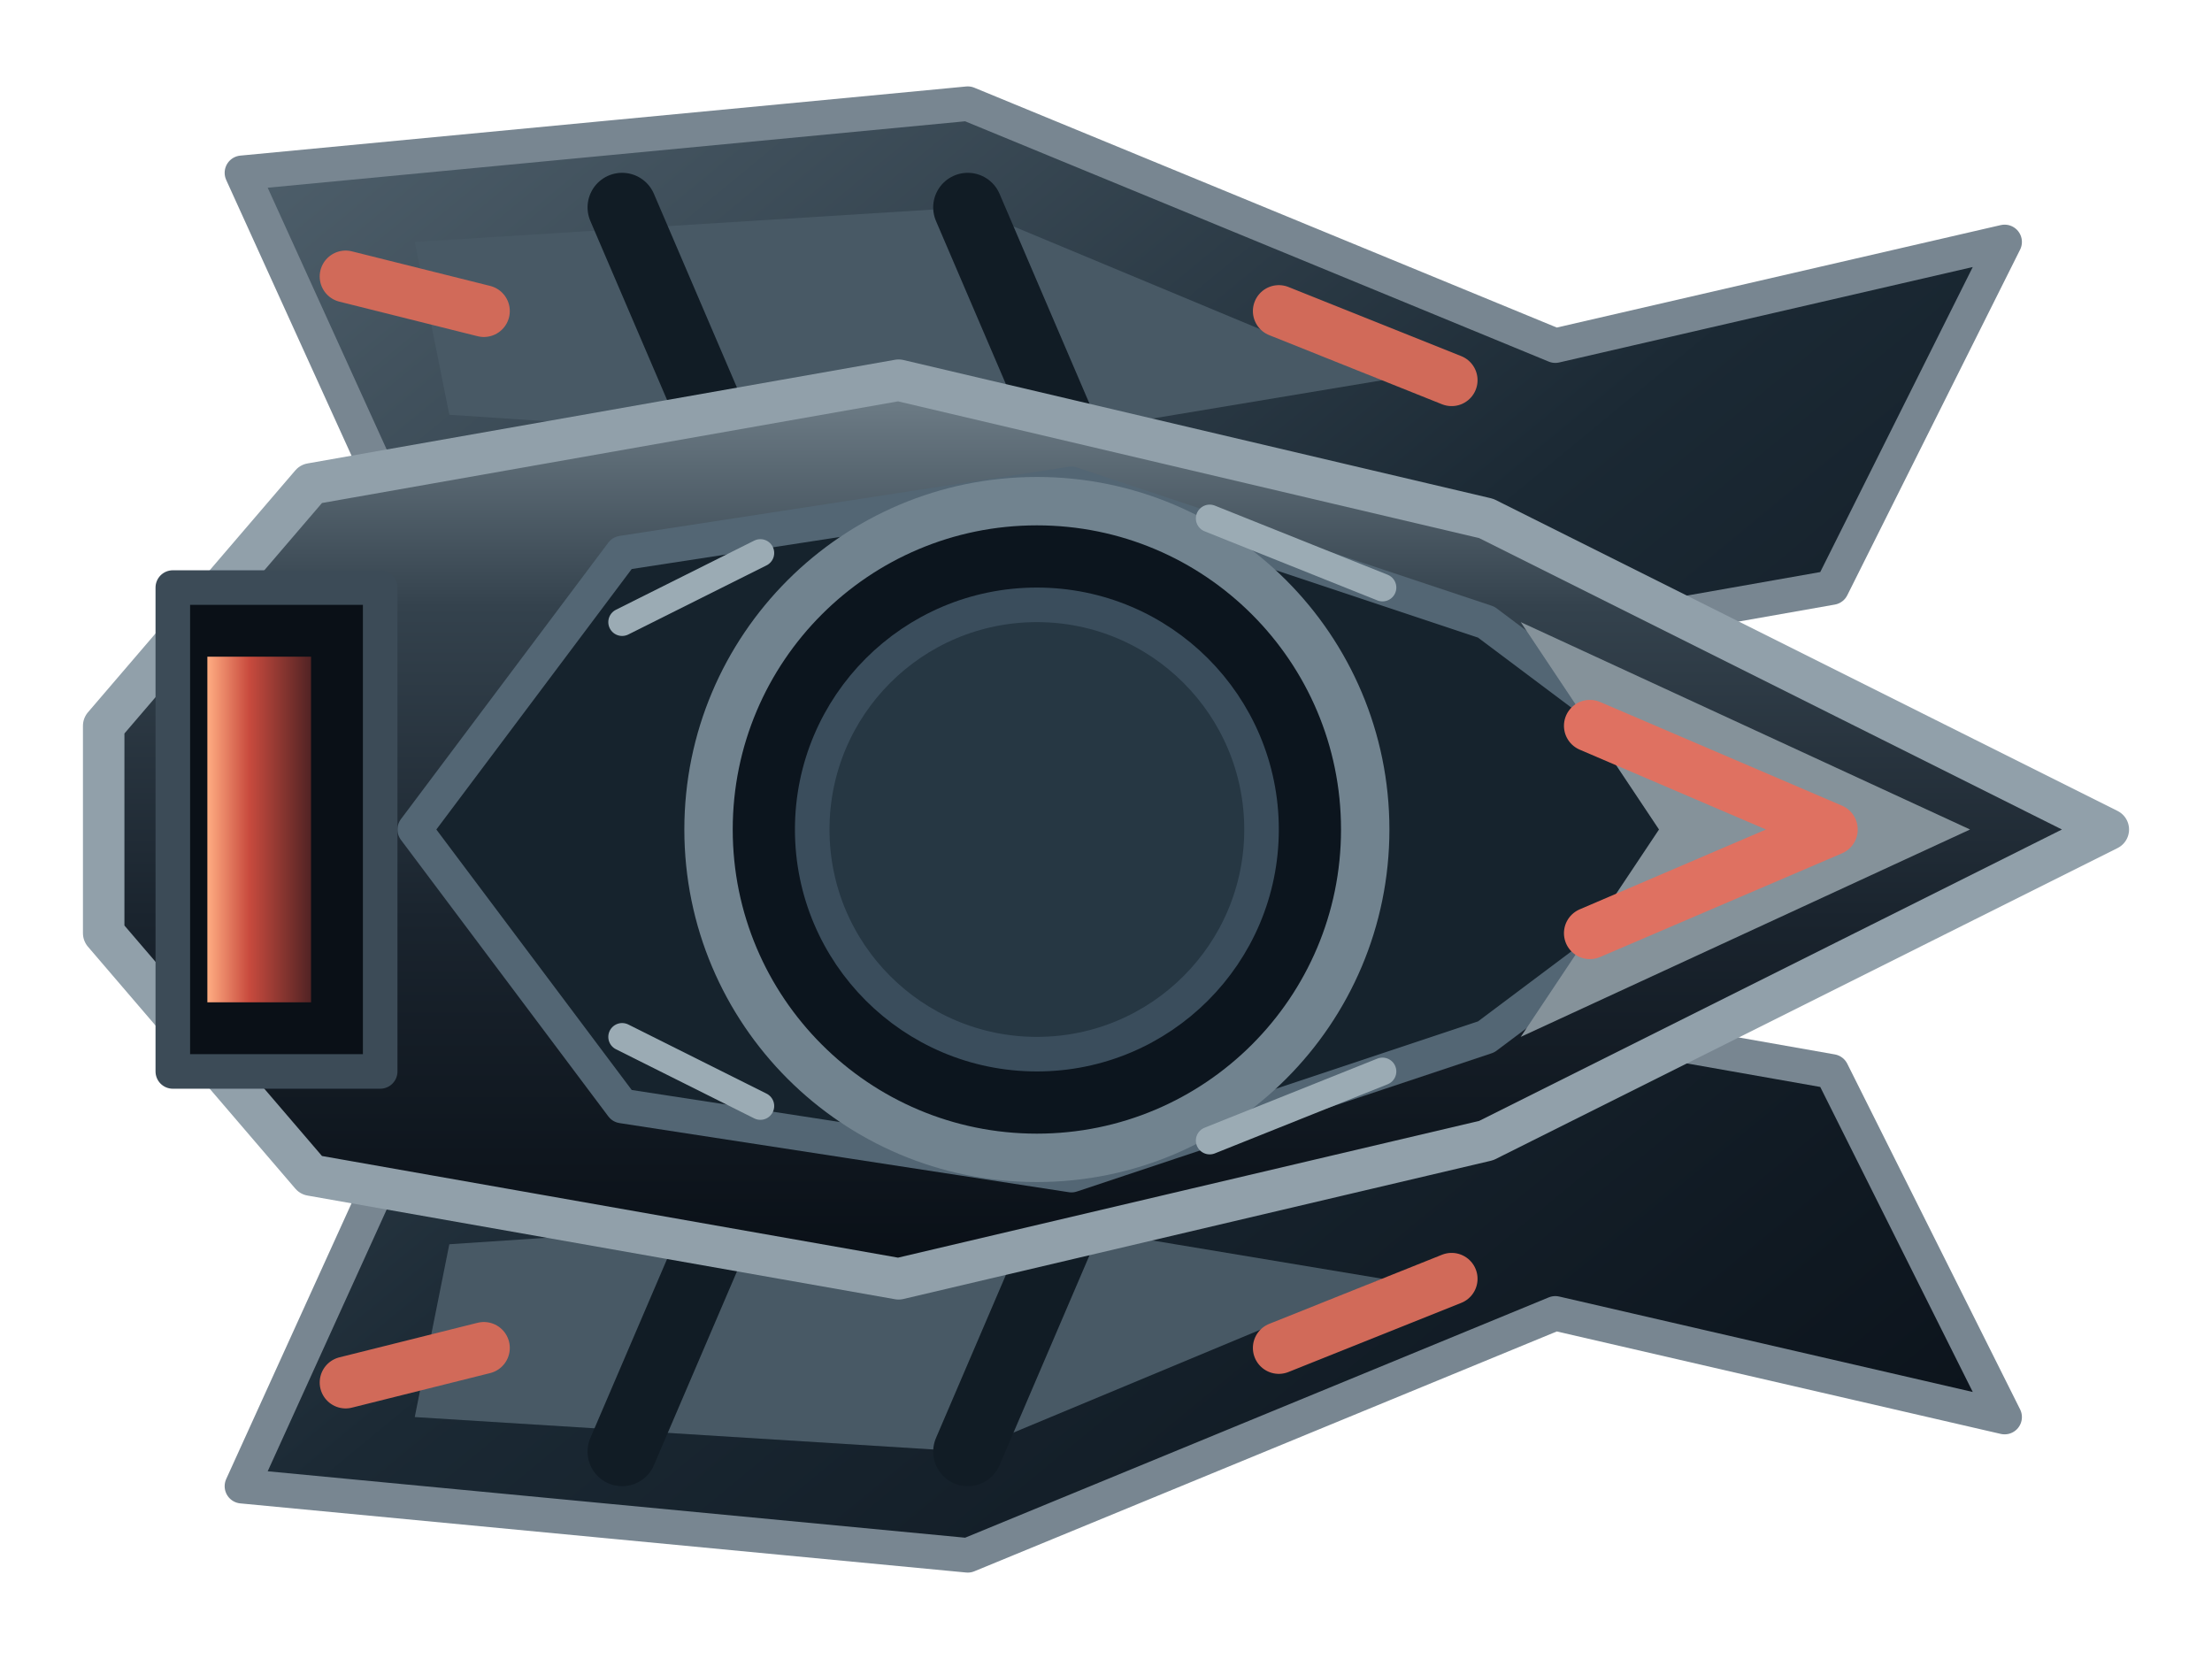
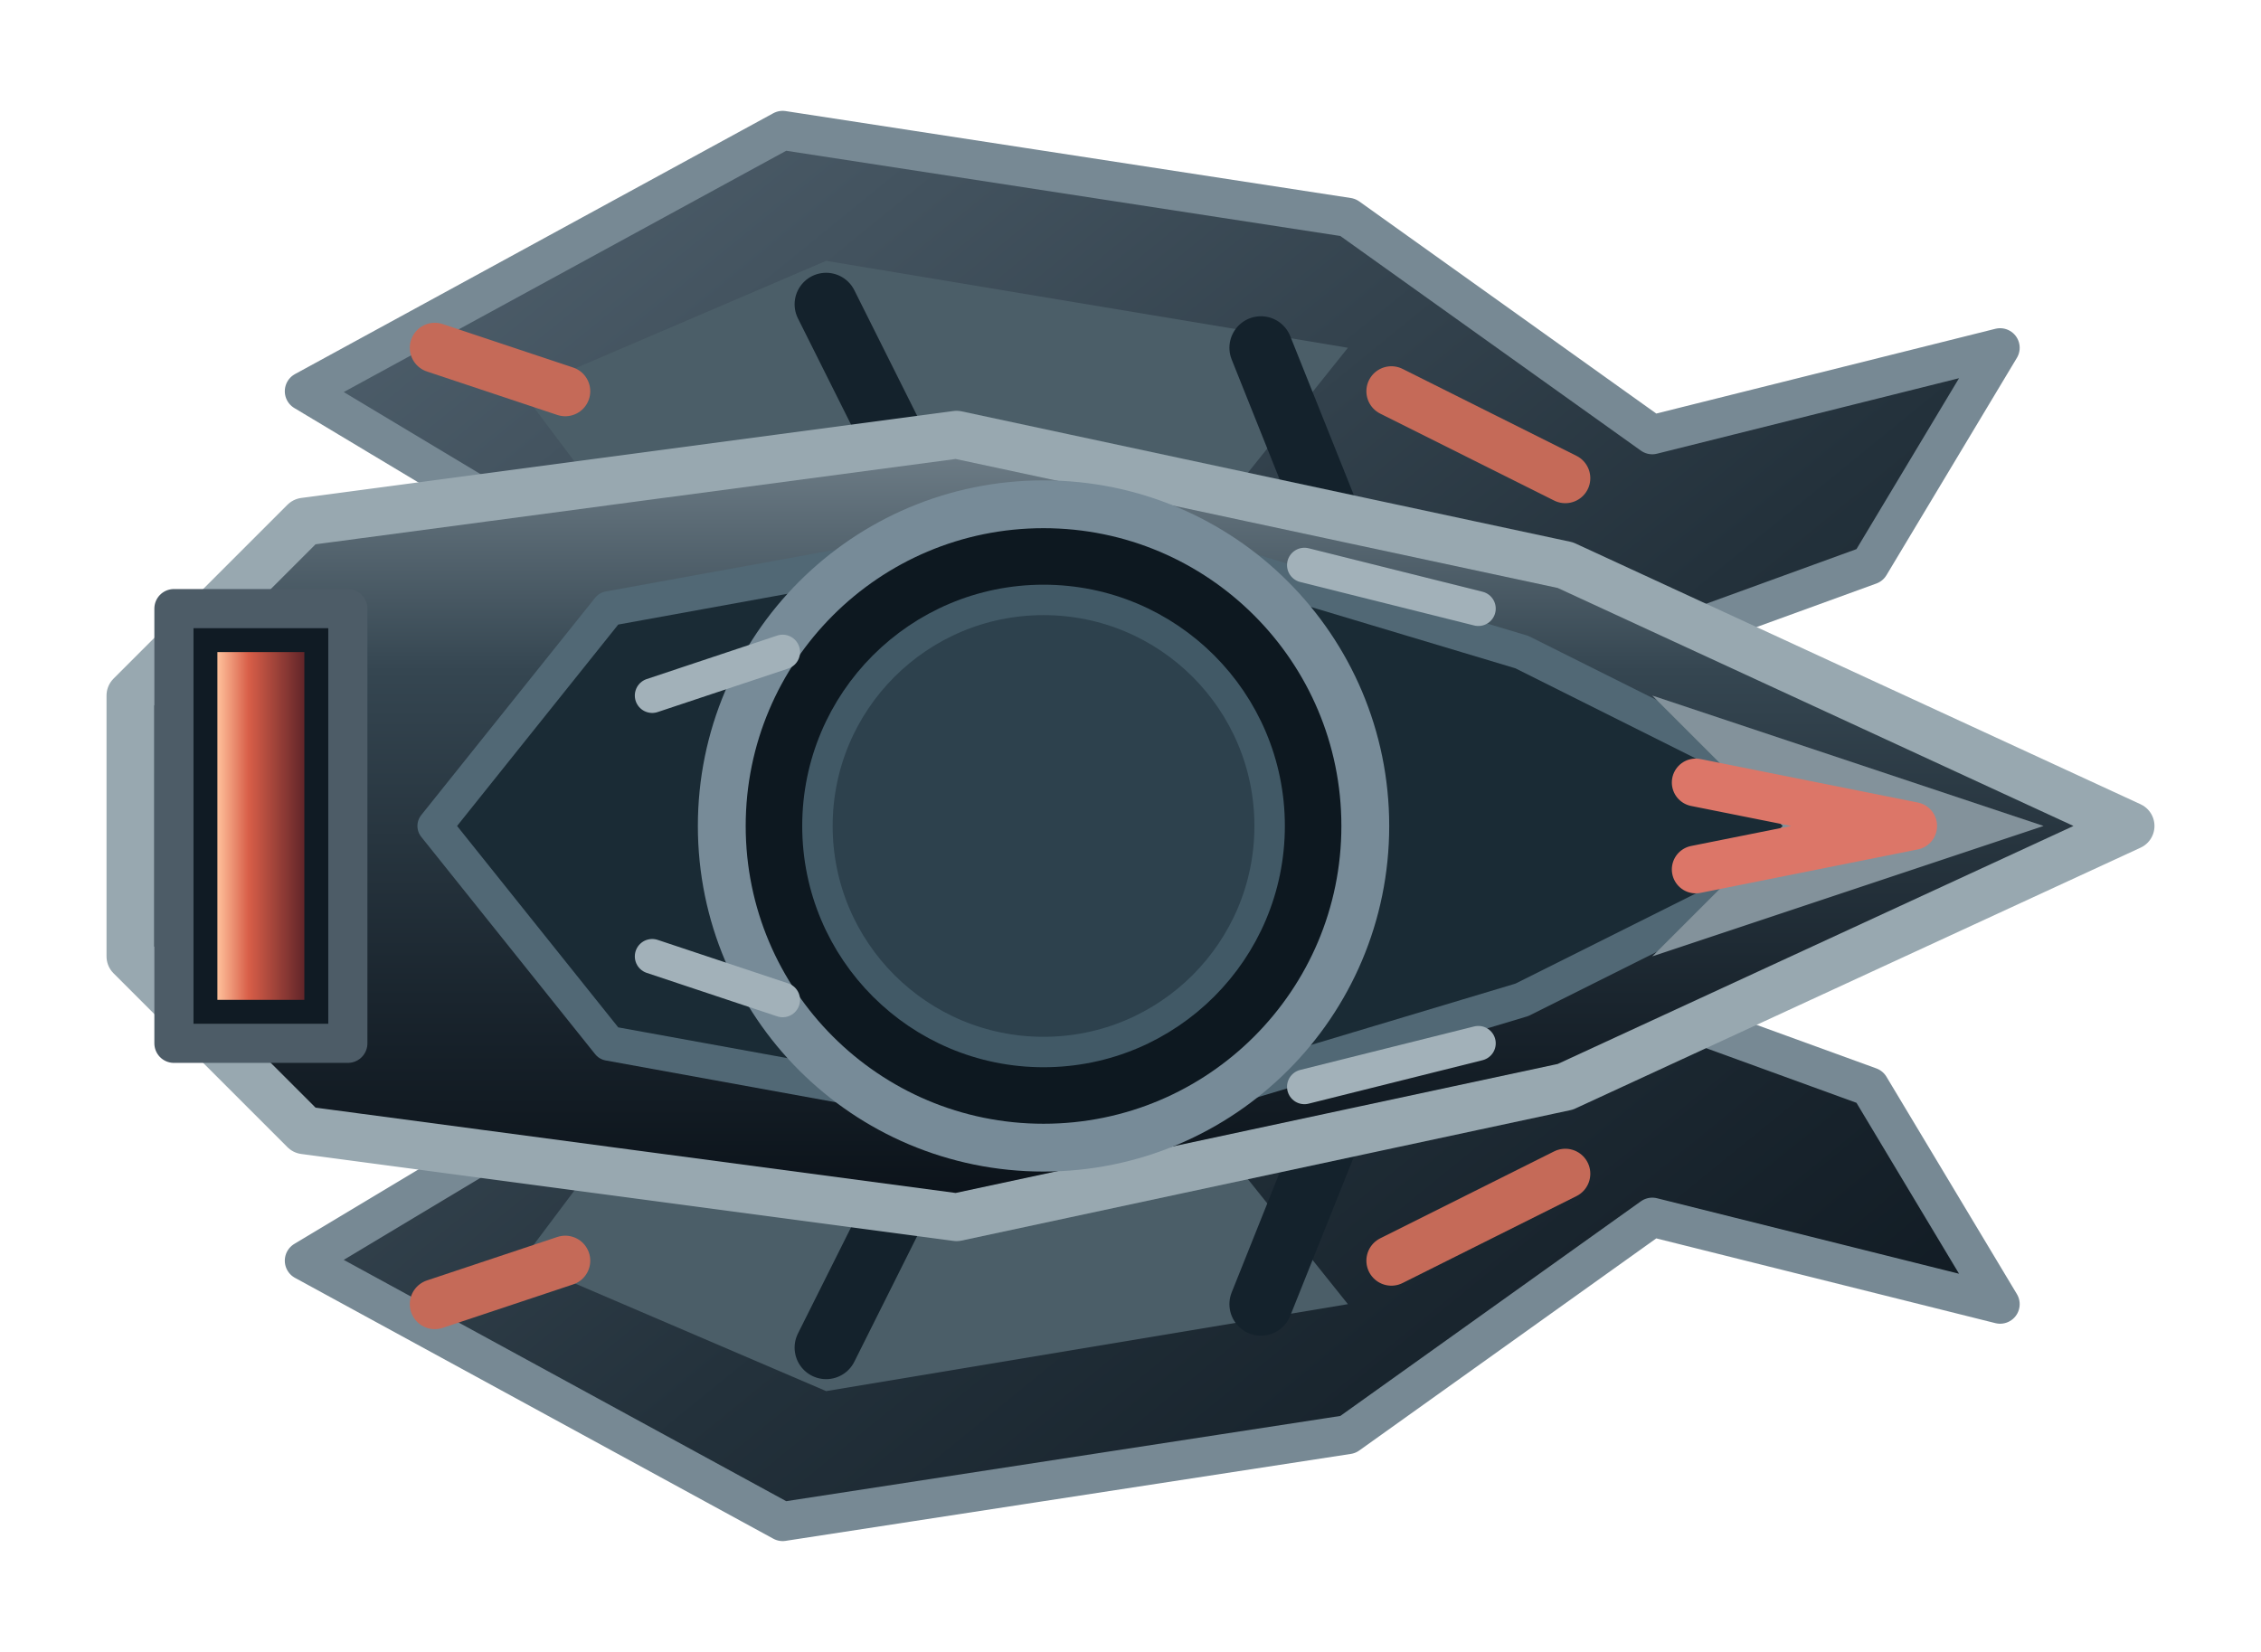
- <svg xmlns="http://www.w3.org/2000/svg" width="64" height="48" viewBox="0 0 64 48">
+ <svg xmlns="http://www.w3.org/2000/svg" width="52" height="38" viewBox="0 0 52 38">
  <defs>
    <linearGradient id="hull" x1="0" y1="0" x2="0" y2="1">
      <stop stop-color="#71808a" />
-       <stop offset=".25" stop-color="#34424d" />
-       <stop offset=".6" stop-color="#1a242e" />
-       <stop offset="1" stop-color="#090f16" />
+       <stop offset=".3" stop-color="#354651" />
+       <stop offset=".72" stop-color="#1a252e" />
+       <stop offset="1" stop-color="#0a1118" />
    </linearGradient>
    <linearGradient id="wing" x1="0" y1="0" x2="1" y2="1">
-       <stop stop-color="#50616d" />
-       <stop offset=".5" stop-color="#1b2934" />
-       <stop offset="1" stop-color="#0a1119" />
+       <stop stop-color="#536471" />
+       <stop offset=".58" stop-color="#23313b" />
+       <stop offset="1" stop-color="#0d161e" />
    </linearGradient>
    <linearGradient id="engine">
-       <stop stop-color="#ffad82" />
-       <stop offset=".4" stop-color="#c94b3e" />
-       <stop offset="1" stop-color="#512324" />
+       <stop stop-color="#ffc19b" />
+       <stop offset=".36" stop-color="#d85e48" />
+       <stop offset="1" stop-color="#612529" />
    </linearGradient>
  </defs>
-   <g stroke-linejoin="round" stroke-linecap="round">
-     <path d="M7 5L28 3 45 10 58 7 53 17 36 20 12 16Z M7 43L28 45 45 38 58 41 53 31 36 28 12 32Z" fill="url(#wing)" stroke="#788691" stroke-width="1" />
-     <path d="M12 7L28 6 40 11 28 13 13 12Z M12 41L28 42 40 37 28 35 13 36Z" fill="#485965" />
-     <path d="M18 6L21 13M28 6L31 13M18 42L21 35M28 42L31 35" stroke="#111c25" stroke-width="2" />
-     <path d="M9 14L26 11 43 15 61 24 43 33 26 37 9 34 3 27V21Z" fill="url(#hull)" stroke="#91a0aa" stroke-width="1.2" />
-     <path d="M18 16L31 14 43 18 51 24 43 30 31 34 18 32 12 24Z" fill="#16232d" stroke="#536674" />
-     <path d="M44 18L57 24 44 30 48 24Z" fill="#85929a" />
-     <path d="M46 21L53 24 46 27" fill="none" stroke="#df7161" stroke-width="1.5" />
-     <path d="M5 17H11V31H5Z" fill="#0a1017" stroke="#3c4b57" />
-     <path d="M6 19H9V29H6Z" fill="url(#engine)" />
-     <path d="M10 8L14 9M10 40L14 39M37 9L42 11M37 39L42 37" stroke="#d16a59" stroke-width="1.5" />
-     <circle cx="30" cy="24" r="9.5" fill="#0c151e" stroke="#71838f" stroke-width="1.4" />
-     <circle cx="30" cy="24" r="6.5" fill="#263743" stroke="#3a4d5c" />
-     <path d="M18 18L22 16M18 30L22 32M35 15L40 17M35 33L40 31" stroke="#9babb4" stroke-width=".8" />
+   <g stroke-linecap="round" stroke-linejoin="round">
+     <path d="M7 9L18 3L31 5L38 10L46 8L43 13L32 17L17 15Z M7 29L18 35L31 33L38 28L46 30L43 25L32 21L17 23Z" fill="url(#wing)" stroke="#778994" stroke-width=".9" />
+     <path d="M12 9L19 6L31 8L27 13L15 13Z M12 29L19 32L31 30L27 25L15 25Z" fill="#4b5e68" />
+     <path d="M19 7L22 13M19 31L22 25M29 8L31 13M29 30L31 25" stroke="#14222c" stroke-width="1.45" />
+     <path d="M7 12L22 10L36 13L49 19L36 25L22 28L7 26L3 22V16Z" fill="url(#hull)" stroke="#98a8b0" stroke-width="1.1" />
+     <path d="M14 14L25 12L35 15L43 19L35 23L25 26L14 24L10 19Z" fill="#1a2b35" stroke="#516875" stroke-width=".8" />
+     <path d="M38 16L47 19L38 22L41 19Z" fill="#83929b" />
+     <path d="M39 18L44 19L39 20" fill="none" stroke="#dc7668" stroke-width="1.1" />
+     <path d="M4 14H8V24H4Z" fill="#101b24" stroke="#4d5c67" stroke-width=".9" />
+     <path d="M5 15H7V23H5Z" fill="url(#engine)" />
+     <path d="M10 8L13 9M10 30L13 29M32 9L36 11M32 29L36 27" stroke="#c56a58" stroke-width="1.15" />
+     <circle cx="24" cy="19" r="7.4" fill="#0d1820" stroke="#778b98" stroke-width="1.1" />
+     <circle cx="24" cy="19" r="5.2" fill="#2d414d" stroke="#415966" stroke-width=".7" />
+     <path d="M15 16L18 15M15 22L18 23M30 13L34 14M30 25L34 24" stroke="#a2b1b9" stroke-width=".8" />
  </g>
</svg>
